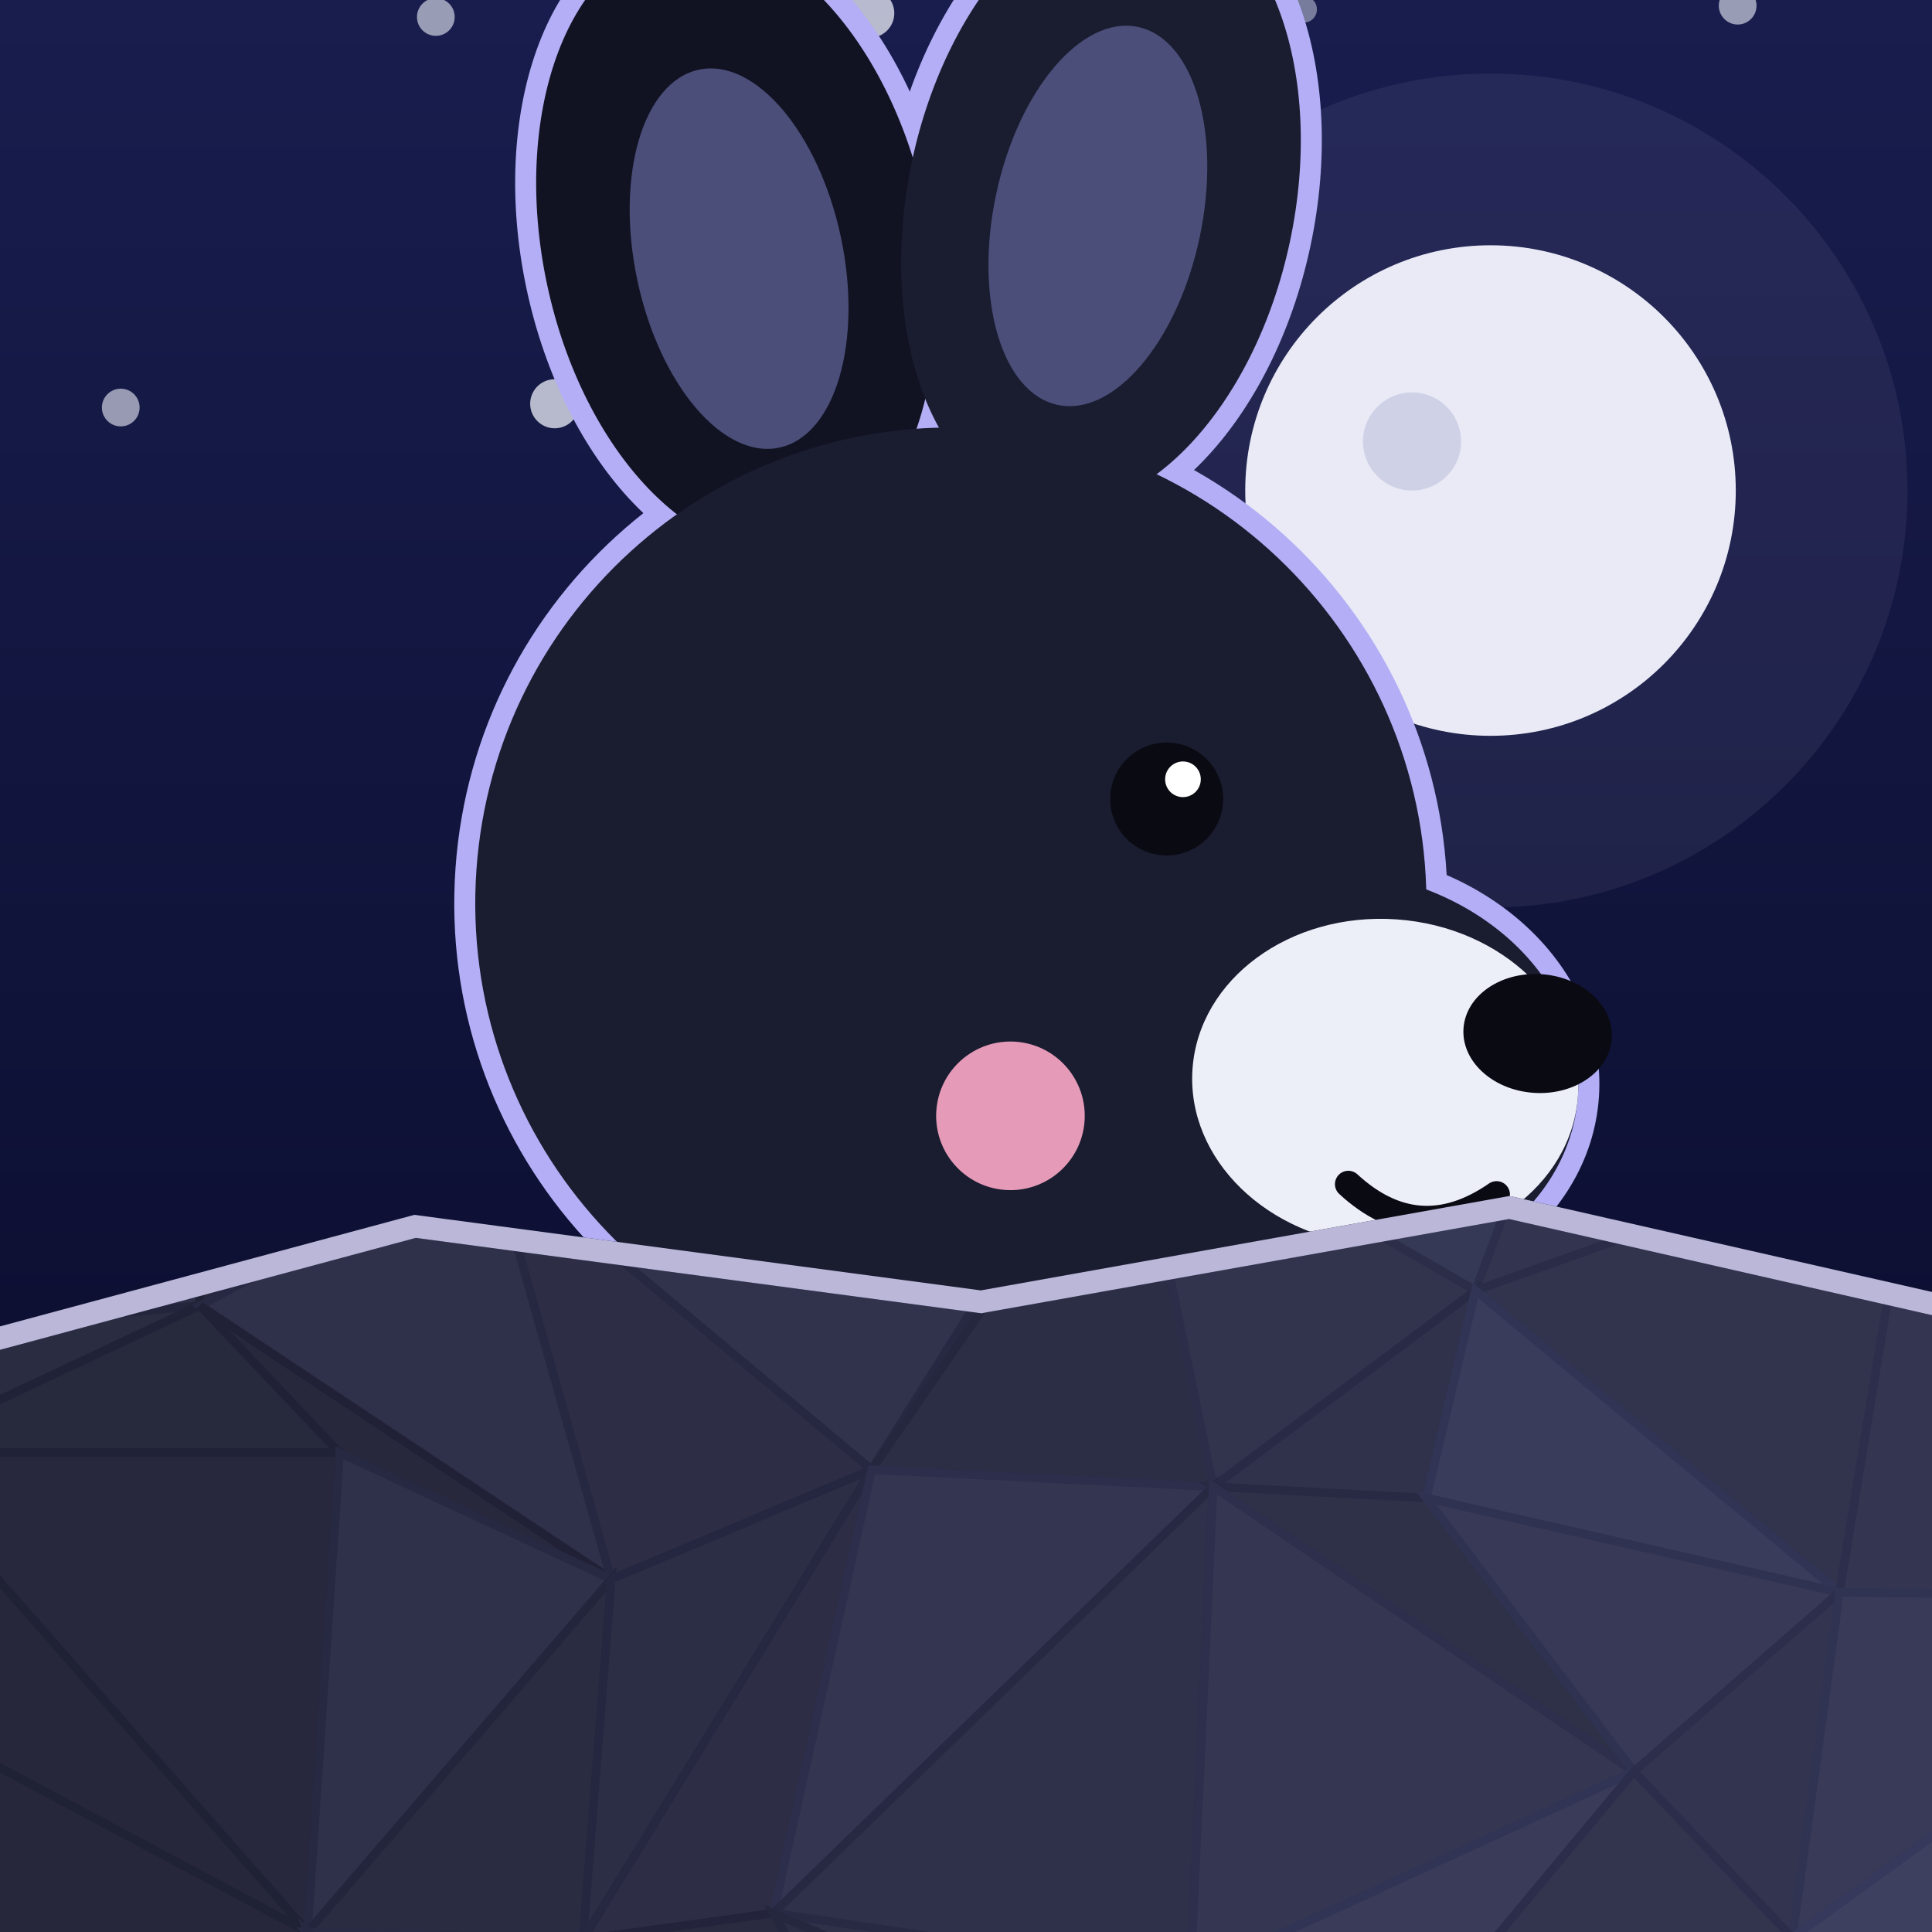
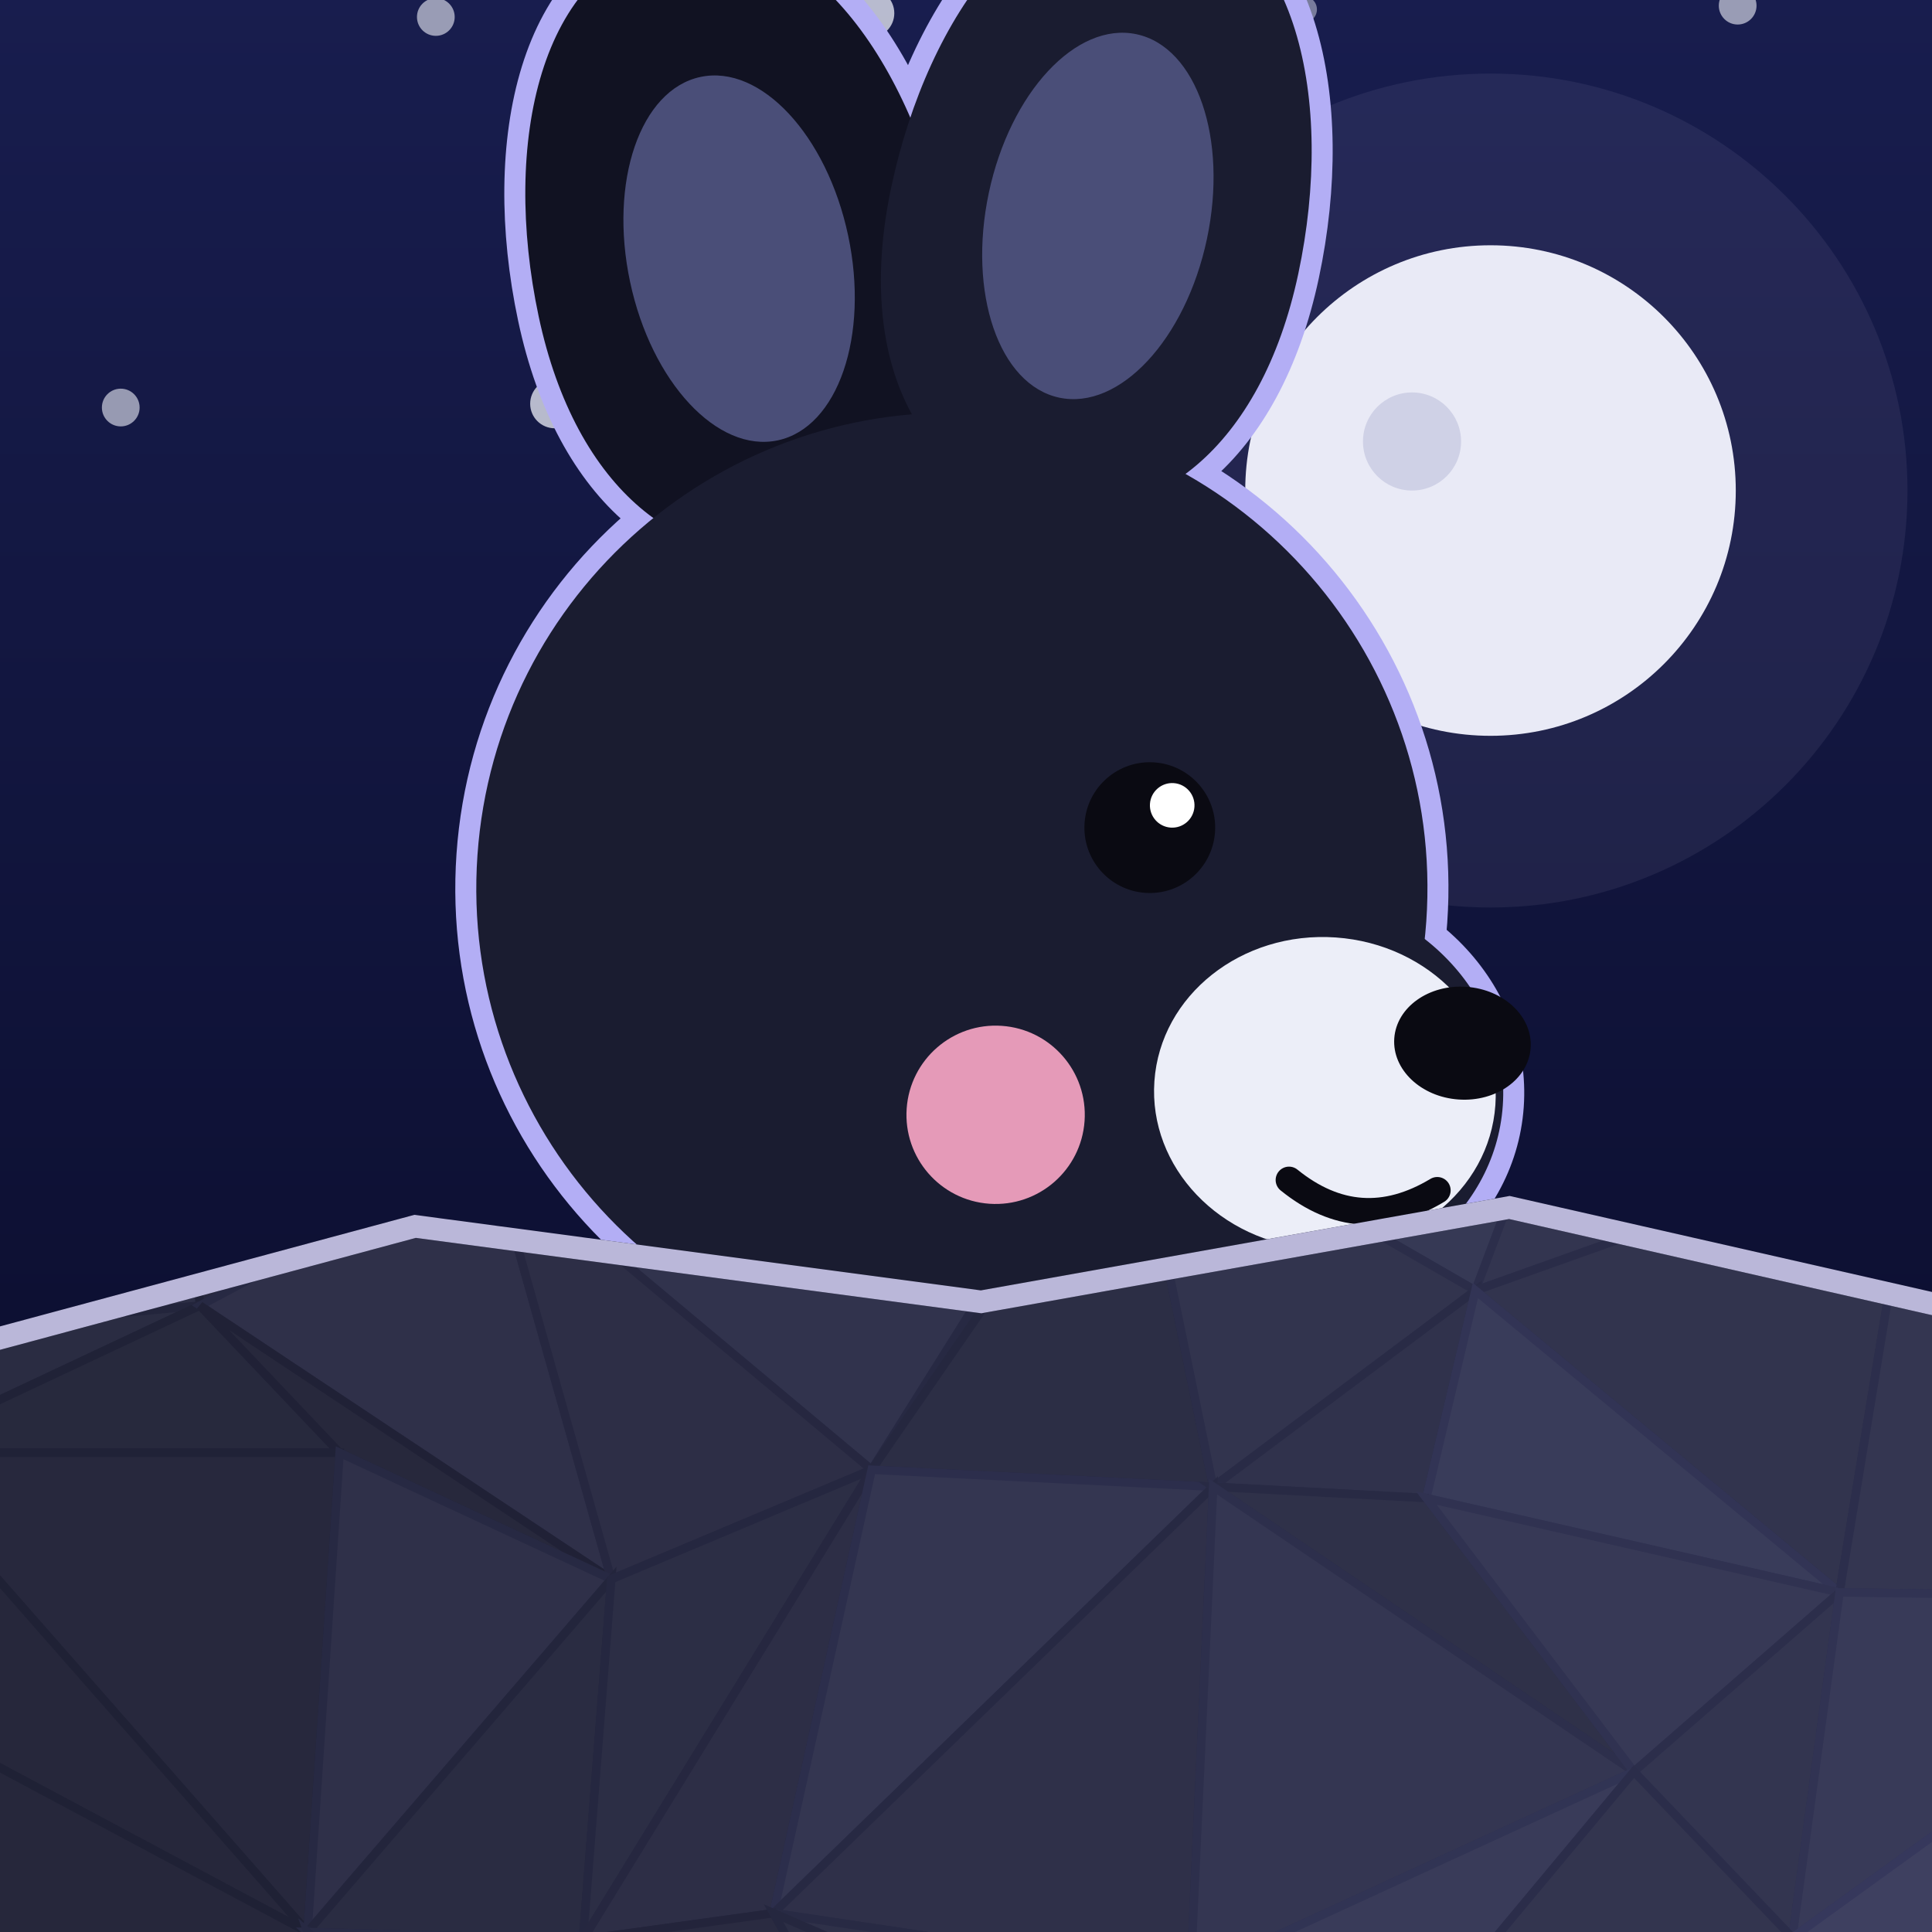
<svg xmlns="http://www.w3.org/2000/svg" viewBox="0 0 1024 1024" width="1024" height="1024" role="img" aria-label="App icon, Peek">
  <defs>
    <clipPath id="ic-peek-1024">
      <rect width="1024" height="1024" rx="0" />
    </clipPath>
    <linearGradient id="ib-peek-1024" x1="0" y1="0" x2="0" y2="1">
      <stop offset="0" stop-color="#181D4E" />
      <stop offset="1" stop-color="#080A26" />
    </linearGradient>
  </defs>
  <g clip-path="url(#ic-peek-1024)">
    <rect width="1024" height="1024" fill="url(#ib-peek-1024)" />
    <circle cx="524" cy="212" r="7" fill="#EEF0FA" opacity="0.45" />
    <circle cx="921" cy="3" r="10" fill="#EEF0FA" opacity="0.6" />
    <circle cx="294" cy="214" r="13" fill="#EEF0FA" opacity="0.75" />
    <circle cx="691" cy="5" r="7" fill="#EEF0FA" opacity="0.45" />
    <circle cx="64" cy="216" r="10" fill="#EEF0FA" opacity="0.6" />
    <circle cx="461" cy="7" r="13" fill="#EEF0FA" opacity="0.75" />
    <circle cx="858" cy="218" r="7" fill="#EEF0FA" opacity="0.45" />
    <circle cx="231" cy="9" r="10" fill="#EEF0FA" opacity="0.6" />
    <circle cx="628" cy="220" r="13" fill="#EEF0FA" opacity="0.75" />
    <circle cx="790" cy="260" r="221" fill="#E9E6FF" opacity=".07" />
    <circle cx="790" cy="260" r="130" fill="#E9EAF6" />
    <circle cx="748.4" cy="234" r="26" fill="#CFD1E6" />
    <svg x="0" y="0" width="1024" height="1024" viewBox="-50 -146 130 130" preserveAspectRatio="xMidYMid slice">
      <g fill="#B3AEF5" stroke="#B3AEF5" stroke-width="2.826" stroke-linejoin="round">
        <g transform="translate(0 0)">
          <g data-part="body" transform="translate(0 0) rotate(4)">
            <g data-part="tail" transform="translate(-18 -4) rotate(-6)">
              <g>
                <path d="M4 -16 C-18 -14 -40 0 -54 18 C-58 24 -53 30 -47 26 C-32 16 -16 12 4 12Z" />
              </g>
            </g>
            <g data-part="thighFar" transform="translate(-4 -12) rotate(4)">
              <g data-part="shinFar" transform="translate(12 28) rotate(10)">
                <g>
                  <path d="M-6 0 L-5 16 A5 5 0 0 0 5 16 L6 0 A6 6 0 0 0 -6 0Z" />
                </g>
                <g data-part="shoeFar" transform="translate(0 20) rotate(-14)">
                  <g>
                    <g transform="scale(1.2)">
-                       <path d="M-6 -12 C-12 -10 -13 4 -9 11 C-2 13 8 10 16 10 C22 10 27 12 30 11 C33 9 31 3 26 0 C20 -4 12 -6 7 -11 C3 -15 -2 -14 -6 -12Z" fill="#0B0C16" />
+                       <path d="M-8 -11 C-13 -8 -13 8 -8 12 L23 12 C31 12 33 3 27 -1 C21 -5 12 -6 5 -11 C1 -14 -4 -14 -8 -11Z" fill="#0B0C16" />
                    </g>
                  </g>
                </g>
              </g>
              <g>
                <ellipse cx="6" cy="12" rx="19" ry="22" transform="rotate(-20 6 12)" />
              </g>
            </g>
            <g data-part="armFar" transform="translate(12 -46) rotate(14)">
              <g>
                <path d="M-7 0 L-7.5 34 A8.5 8.5 0 0 0 9.5 34 L7 0 A7 7 0 0 0 -7 0Z" />
              </g>
            </g>
            <g>
              <path d="M-24 0 C-32 -24 -24 -58 2 -64 C24 -68 34 -48 32 -26 C30 -6 20 6 2 8 C-12 9 -20 6 -24 0Z" />
            </g>
            <g data-part="head" transform="translate(8 -56) rotate(0)">
              <g data-part="earFar" transform="translate(-12 -54) rotate(-16)">
                <g>
-                   <ellipse cx="0" cy="-20" rx="13" ry="21" />
-                 </g>
-               </g>
-               <g>
-                 <circle cx="0" cy="-30" r="32" />
-                 <ellipse cx="26" cy="-20" rx="17" ry="14" />
+                   <path d="M0 -41 C9 -41 14 -30 14 -18 C14 -6 8 1 0 1 C-8 1 -14 -6 -14 -18 C-14 -30 -9 -41 0 -41Z" />
+                 </g>
+               </g>
+               <g>
+                 <circle cx="0" cy="-31" r="32" />
+                 <circle cx="4" cy="-15" r="17" />
+                 <ellipse cx="23" cy="-19" rx="15" ry="13.5" />
              </g>
              <g data-part="earNear" transform="translate(4 -58) rotate(8)">
                <g>
-                   <ellipse cx="0" cy="-20" rx="13" ry="21" />
+                   <path d="M0 -41 C9 -41 14 -30 14 -18 C14 -6 8 1 0 1 C-8 1 -14 -6 -14 -18 C-14 -30 -9 -41 0 -41Z" />
                </g>
              </g>
            </g>
            <g data-part="thighNear" transform="translate(2 -10) rotate(-6)">
              <g data-part="shinNear" transform="translate(12 28) rotate(18)">
                <g>
                  <path d="M-6 0 L-5 16 A5 5 0 0 0 5 16 L6 0 A6 6 0 0 0 -6 0Z" />
                </g>
                <g data-part="shoeNear" transform="translate(0 20) rotate(-12)">
                  <g>
                    <g transform="scale(1.2)">
-                       <path d="M-6 -12 C-12 -10 -13 4 -9 11 C-2 13 8 10 16 10 C22 10 27 12 30 11 C33 9 31 3 26 0 C20 -4 12 -6 7 -11 C3 -15 -2 -14 -6 -12Z" fill="#0B0C16" />
+                       <path d="M-8 -11 C-13 -8 -13 8 -8 12 L23 12 C31 12 33 3 27 -1 C21 -5 12 -6 5 -11 C1 -14 -4 -14 -8 -11Z" fill="#0B0C16" />
                    </g>
                  </g>
                </g>
              </g>
              <g>
                <ellipse cx="6" cy="12" rx="19" ry="22" transform="rotate(-20 6 12)" />
              </g>
            </g>
            <g data-part="armNear" transform="translate(18 -44) rotate(-8)">
              <g>
                <path d="M-7 0 L-7.5 34 A8.5 8.5 0 0 0 9.5 34 L7 0 A7 7 0 0 0 -7 0Z" />
              </g>
            </g>
          </g>
        </g>
      </g>
      <g transform="translate(0 0)">
        <g data-part="body" transform="translate(0 0) rotate(4)">
          <g data-part="tail" transform="translate(-18 -4) rotate(-6)">
            <g fill="#1A1C30">
              <path d="M4 -16 C-18 -14 -40 0 -54 18 C-58 24 -53 30 -47 26 C-32 16 -16 12 4 12Z" />
            </g>
          </g>
          <g data-part="thighFar" transform="translate(-4 -12) rotate(4)">
            <g data-part="shinFar" transform="translate(12 28) rotate(10)">
              <g fill="#111222">
                <path d="M-6 0 L-5 16 A5 5 0 0 0 5 16 L6 0 A6 6 0 0 0 -6 0Z" />
              </g>
              <g data-part="shoeFar" transform="translate(0 20) rotate(-14)">
                <g fill="#1A1C30">
                  <g transform="scale(1.2)">
-                     <path d="M-6 -12 C-12 -10 -13 4 -9 11 C-2 13 8 10 16 10 C22 10 27 12 30 11 C33 9 31 3 26 0 C20 -4 12 -6 7 -11 C3 -15 -2 -14 -6 -12Z" fill="#0B0C16" />
+                     <path d="M-8 -11 C-13 -8 -13 8 -8 12 L23 12 C31 12 33 3 27 -1 C21 -5 12 -6 5 -11 C1 -14 -4 -14 -8 -11Z" fill="#0B0C16" />
                    <g data-detail="">
-                       <path d="M-7 -10 L-12 -17 C-12 -20 -8 -21 -6 -19 L-3 -12Z" fill="#A99CF0" />
-                       <path d="M-5 -10 C-10 -7 -10 2 -7 6 C0 7 9 5 16 6 C19 4 20 1 19 -2 C14 -4 9 -7 6 -10 C2 -13 -2 -12 -5 -10Z" fill="#A99CF0" />
-                       <path d="M3 -11 L6 5" stroke="#ECEEF8" stroke-width="5" stroke-linecap="round" />
+                       <path d="M-7 -9.5 C-11 -6 -11 3 -8 5.5 L17 5.5 C21.5 5.5 22 1.5 18.5 -0.5 C13 -3 9 -4.5 4.5 -9 C1 -12 -3.5 -12 -7 -9.5Z" fill="#E9EAF4" stroke="#06071A" stroke-width="1.8" stroke-linejoin="round" />
+                       <path d="M1.5 -9 L5.5 3.5" stroke="#0B0C16" stroke-width="5.5" stroke-linecap="round" />
+                       <path d="M-9 8.6 H25" stroke="#2A2D48" stroke-width="1.4" stroke-linecap="round" />
                    </g>
                  </g>
                </g>
              </g>
            </g>
            <g fill="#111222">
              <ellipse cx="6" cy="12" rx="19" ry="22" transform="rotate(-20 6 12)" />
            </g>
          </g>
          <g data-part="armFar" transform="translate(12 -46) rotate(14)">
            <g fill="#111222">
              <path d="M-7 0 L-7.5 34 A8.5 8.5 0 0 0 9.5 34 L7 0 A7 7 0 0 0 -7 0Z" />
            </g>
          </g>
          <g fill="#1A1C30">
            <path d="M-24 0 C-32 -24 -24 -58 2 -64 C24 -68 34 -48 32 -26 C30 -6 20 6 2 8 C-12 9 -20 6 -24 0Z" />
          </g>
          <g data-part="head" transform="translate(8 -56) rotate(0)">
            <g data-part="earFar" transform="translate(-12 -54) rotate(-16)">
              <g fill="#111222">
-                 <ellipse cx="0" cy="-20" rx="13" ry="21" />
+                 <path d="M0 -41 C9 -41 14 -30 14 -18 C14 -6 8 1 0 1 C-8 1 -14 -6 -14 -18 C-14 -30 -9 -41 0 -41Z" />
                <g data-detail="">
-                   <ellipse cx="0" cy="-19" rx="7" ry="13" fill="#4A4E78" />
+                   <ellipse cx="0" cy="-19" rx="7.5" ry="12.5" fill="#4A4E78" />
                </g>
              </g>
            </g>
            <g fill="#1A1C30">
-               <circle cx="0" cy="-30" r="32" />
-               <ellipse cx="26" cy="-20" rx="17" ry="14" />
+               <circle cx="0" cy="-31" r="32" />
+               <circle cx="4" cy="-15" r="17" />
+               <ellipse cx="23" cy="-19" rx="15" ry="13.5" />
              <g data-detail="">
-                 <ellipse cx="30" cy="-20" rx="13" ry="11" fill="#ECEEF8" />
-                 <ellipse cx="40" cy="-24" rx="5" ry="4" fill="#0A0A12" />
-                 <path d="M28 -13 Q33 -9 38 -13" fill="none" stroke="#0A0A12" stroke-width="1.8" stroke-linecap="round" />
-                 <circle data-eye="" cx="14" cy="-38" r="3.8" fill="#0A0A12" />
-                 <circle data-glint="" cx="15" cy="-39.4" r="1.2" fill="#fff" />
-                 <circle data-blush="" cx="5" cy="-16" r="5" fill="#E59AB8" />
+                 <ellipse cx="26" cy="-19" rx="11.5" ry="10.5" fill="#ECEEF8" />
+                 <ellipse cx="35" cy="-23" rx="4.6" ry="3.8" fill="#0A0A12" />
+                 <path d="M24 -13 Q29 -9.5 34 -13" fill="none" stroke="#0A0A12" stroke-width="1.8" stroke-linecap="round" />
+                 <circle data-eye="" cx="13" cy="-36" r="4.4" fill="#0A0A12" />
+                 <circle data-glint="" cx="14.4" cy="-37.6" r="1.5" fill="#fff" />
+                 <circle data-blush="" cx="4" cy="-16" r="6" fill="#E59AB8" />
              </g>
            </g>
            <g data-part="earNear" transform="translate(4 -58) rotate(8)">
              <g fill="#1A1C30">
-                 <ellipse cx="0" cy="-20" rx="13" ry="21" />
+                 <path d="M0 -41 C9 -41 14 -30 14 -18 C14 -6 8 1 0 1 C-8 1 -14 -6 -14 -18 C-14 -30 -9 -41 0 -41Z" />
                <g data-detail="">
-                   <ellipse cx="0" cy="-19" rx="7" ry="13" fill="#4A4E78" />
+                   <ellipse cx="0" cy="-19" rx="7.5" ry="12.5" fill="#4A4E78" />
                </g>
              </g>
            </g>
          </g>
          <g data-part="thighNear" transform="translate(2 -10) rotate(-6)">
            <g data-part="shinNear" transform="translate(12 28) rotate(18)">
              <g fill="#1A1C30">
                <path d="M-6 0 L-5 16 A5 5 0 0 0 5 16 L6 0 A6 6 0 0 0 -6 0Z" />
              </g>
              <g data-part="shoeNear" transform="translate(0 20) rotate(-12)">
                <g fill="#1A1C30">
                  <g transform="scale(1.2)">
-                     <path d="M-6 -12 C-12 -10 -13 4 -9 11 C-2 13 8 10 16 10 C22 10 27 12 30 11 C33 9 31 3 26 0 C20 -4 12 -6 7 -11 C3 -15 -2 -14 -6 -12Z" fill="#0B0C16" />
+                     <path d="M-8 -11 C-13 -8 -13 8 -8 12 L23 12 C31 12 33 3 27 -1 C21 -5 12 -6 5 -11 C1 -14 -4 -14 -8 -11Z" fill="#0B0C16" />
                    <g data-detail="">
-                       <path d="M-7 -10 L-12 -17 C-12 -20 -8 -21 -6 -19 L-3 -12Z" fill="#A99CF0" />
-                       <path d="M-5 -10 C-10 -7 -10 2 -7 6 C0 7 9 5 16 6 C19 4 20 1 19 -2 C14 -4 9 -7 6 -10 C2 -13 -2 -12 -5 -10Z" fill="#A99CF0" />
-                       <path d="M3 -11 L6 5" stroke="#ECEEF8" stroke-width="5" stroke-linecap="round" />
+                       <path d="M-7 -9.5 C-11 -6 -11 3 -8 5.5 L17 5.5 C21.5 5.5 22 1.5 18.5 -0.5 C13 -3 9 -4.5 4.5 -9 C1 -12 -3.5 -12 -7 -9.5Z" fill="#E9EAF4" stroke="#06071A" stroke-width="1.8" stroke-linejoin="round" />
+                       <path d="M1.5 -9 L5.5 3.5" stroke="#0B0C16" stroke-width="5.5" stroke-linecap="round" />
+                       <path d="M-9 8.6 H25" stroke="#2A2D48" stroke-width="1.4" stroke-linecap="round" />
                    </g>
                  </g>
                </g>
              </g>
            </g>
            <g fill="#1A1C30">
              <ellipse cx="6" cy="12" rx="19" ry="22" transform="rotate(-20 6 12)" />
            </g>
          </g>
          <g data-part="armNear" transform="translate(18 -44) rotate(-8)">
            <g fill="#23263F" stroke="#7471B0" stroke-width="2">
              <path d="M-7 0 L-7.5 34 A8.5 8.5 0 0 0 9.5 34 L7 0 A7 7 0 0 0 -7 0Z" />
            </g>
          </g>
        </g>
      </g>
    </svg>
    <g>
      <clipPath id="r-peek-1024">
        <path d="M-40 1064 L-40 720 L220 650 L520 690 L800 640 L1064 700 L1064 1064Z" />
      </clipPath>
      <g clip-path="url(#r-peek-1024)">
        <path d="M-76,16L145,18L111,127Z" fill="hsl(236 22% 19.4%)" stroke="hsl(236 26% 16.9%)" stroke-width="4.5" />
        <path d="M-76,16L111,127L-44,178Z" fill="hsl(236 22% 20.4%)" stroke="hsl(236 26% 17.9%)" stroke-width="4.5" />
        <path d="M145,18L239,8L111,127Z" fill="hsl(236 22% 19.6%)" stroke="hsl(236 26% 17.1%)" stroke-width="4.5" />
        <path d="M239,8L245,164L111,127Z" fill="hsl(236 22% 20.4%)" stroke="hsl(236 26% 17.9%)" stroke-width="4.5" />
        <path d="M239,8L451,-101L515,111Z" fill="hsl(236 22% 21.9%)" stroke="hsl(236 26% 19.4%)" stroke-width="4.5" />
        <path d="M239,8L515,111L245,164Z" fill="hsl(236 22% 19.6%)" stroke="hsl(236 26% 17.1%)" stroke-width="4.5" />
        <path d="M451,-101L581,26L596,196Z" fill="hsl(236 22% 24.7%)" stroke="hsl(236 26% 22.2%)" stroke-width="4.5" />
        <path d="M451,-101L596,196L515,111Z" fill="hsl(236 22% 24.7%)" stroke="hsl(236 26% 22.2%)" stroke-width="4.5" />
        <path d="M581,26L874,-36L759,124Z" fill="hsl(236 22% 26.2%)" stroke="hsl(236 26% 23.7%)" stroke-width="4.5" />
        <path d="M581,26L759,124L596,196Z" fill="hsl(236 22% 23.9%)" stroke="hsl(236 26% 21.4%)" stroke-width="4.5" />
        <path d="M874,-36L973,-33L759,124Z" fill="hsl(236 22% 29.9%)" stroke="hsl(236 26% 27.4%)" stroke-width="4.5" />
        <path d="M973,-33L974,77L759,124Z" fill="hsl(236 22% 29.2%)" stroke="hsl(236 26% 26.7%)" stroke-width="4.5" />
        <path d="M973,-33L1164,-2L974,77Z" fill="hsl(236 22% 27.6%)" stroke="hsl(236 26% 25.1%)" stroke-width="4.5" />
        <path d="M1164,-2L1098,147L974,77Z" fill="hsl(236 22% 29.1%)" stroke="hsl(236 26% 26.6%)" stroke-width="4.5" />
        <path d="M1164,-2L1358,-51L1098,147Z" fill="hsl(236 22% 30.2%)" stroke="hsl(236 26% 27.7%)" stroke-width="4.5" />
        <path d="M1358,-51L1357,73L1098,147Z" fill="hsl(236 22% 31.0%)" stroke="hsl(236 26% 28.5%)" stroke-width="4.5" />
        <path d="M-44,178L111,127L-26,358Z" fill="hsl(236 22% 22.2%)" stroke="hsl(236 26% 19.7%)" stroke-width="4.5" />
        <path d="M111,127L98,312L-26,358Z" fill="hsl(236 22% 19.0%)" stroke="hsl(236 26% 16.5%)" stroke-width="4.5" />
        <path d="M111,127L245,164L280,275Z" fill="hsl(236 22% 19.9%)" stroke="hsl(236 26% 17.4%)" stroke-width="4.5" />
        <path d="M111,127L280,275L98,312Z" fill="hsl(236 22% 20.6%)" stroke="hsl(236 26% 18.1%)" stroke-width="4.5" />
        <path d="M245,164L515,111L472,329Z" fill="hsl(236 22% 21.6%)" stroke="hsl(236 26% 19.1%)" stroke-width="4.5" />
        <path d="M245,164L472,329L280,275Z" fill="hsl(236 22% 20.3%)" stroke="hsl(236 26% 17.8%)" stroke-width="4.5" />
        <path d="M515,111L596,196L614,254Z" fill="hsl(236 22% 22.4%)" stroke="hsl(236 26% 19.9%)" stroke-width="4.5" />
        <path d="M515,111L614,254L472,329Z" fill="hsl(236 22% 23.2%)" stroke="hsl(236 26% 20.7%)" stroke-width="4.5" />
        <path d="M596,196L759,124L614,254Z" fill="hsl(236 22% 25.5%)" stroke="hsl(236 26% 23.0%)" stroke-width="4.5" />
        <path d="M759,124L861,317L614,254Z" fill="hsl(236 22% 24.1%)" stroke="hsl(236 26% 21.6%)" stroke-width="4.5" />
        <path d="M759,124L974,77L964,368Z" fill="hsl(236 22% 30.0%)" stroke="hsl(236 26% 27.5%)" stroke-width="4.5" />
        <path d="M759,124L964,368L861,317Z" fill="hsl(236 22% 26.7%)" stroke="hsl(236 26% 24.2%)" stroke-width="4.5" />
        <path d="M974,77L1098,147L964,368Z" fill="hsl(236 22% 30.6%)" stroke="hsl(236 26% 28.1%)" stroke-width="4.5" />
        <path d="M1098,147L1148,256L964,368Z" fill="hsl(236 22% 28.6%)" stroke="hsl(236 26% 26.1%)" stroke-width="4.5" />
        <path d="M1098,147L1357,73L1148,256Z" fill="hsl(236 22% 30.1%)" stroke="hsl(236 26% 27.6%)" stroke-width="4.5" />
        <path d="M1357,73L1287,357L1148,256Z" fill="hsl(236 22% 31.0%)" stroke="hsl(236 26% 28.5%)" stroke-width="4.5" />
        <path d="M-26,358L98,312L-28,469Z" fill="hsl(236 22% 19.1%)" stroke="hsl(236 26% 16.6%)" stroke-width="4.5" />
        <path d="M98,312L86,461L-28,469Z" fill="hsl(236 22% 20.5%)" stroke="hsl(236 26% 18.0%)" stroke-width="4.5" />
        <path d="M98,312L280,275L256,402Z" fill="hsl(236 22% 24.3%)" stroke="hsl(236 26% 21.8%)" stroke-width="4.5" />
        <path d="M98,312L256,402L86,461Z" fill="hsl(236 22% 21.6%)" stroke="hsl(236 26% 19.1%)" stroke-width="4.5" />
        <path d="M280,275L472,329L256,402Z" fill="hsl(236 22% 19.6%)" stroke="hsl(236 26% 17.1%)" stroke-width="4.5" />
        <path d="M472,329L496,505L256,402Z" fill="hsl(236 22% 21.3%)" stroke="hsl(236 26% 18.8%)" stroke-width="4.5" />
        <path d="M472,329L614,254L592,476Z" fill="hsl(236 22% 24.9%)" stroke="hsl(236 26% 22.4%)" stroke-width="4.5" />
        <path d="M472,329L592,476L496,505Z" fill="hsl(236 22% 26.0%)" stroke="hsl(236 26% 23.5%)" stroke-width="4.5" />
        <path d="M614,254L861,317L843,522Z" fill="hsl(236 22% 27.7%)" stroke="hsl(236 26% 25.2%)" stroke-width="4.5" />
        <path d="M614,254L843,522L592,476Z" fill="hsl(236 22% 23.5%)" stroke="hsl(236 26% 21.0%)" stroke-width="4.5" />
        <path d="M861,317L964,368L963,457Z" fill="hsl(236 22% 26.0%)" stroke="hsl(236 26% 23.5%)" stroke-width="4.5" />
        <path d="M861,317L963,457L843,522Z" fill="hsl(236 22% 24.6%)" stroke="hsl(236 26% 22.1%)" stroke-width="4.5" />
        <path d="M964,368L1148,256L1169,515Z" fill="hsl(236 22% 29.4%)" stroke="hsl(236 26% 26.9%)" stroke-width="4.5" />
        <path d="M964,368L1169,515L963,457Z" fill="hsl(236 22% 27.8%)" stroke="hsl(236 26% 25.3%)" stroke-width="4.5" />
        <path d="M1148,256L1287,357L1320,468Z" fill="hsl(236 22% 31.0%)" stroke="hsl(236 26% 28.5%)" stroke-width="4.5" />
        <path d="M1148,256L1320,468L1169,515Z" fill="hsl(236 22% 30.5%)" stroke="hsl(236 26% 28.0%)" stroke-width="4.5" />
        <path d="M-28,469L86,461L-1,702Z" fill="hsl(236 22% 19.2%)" stroke="hsl(236 26% 16.7%)" stroke-width="4.5" />
        <path d="M86,461L106,692L-1,702Z" fill="hsl(236 22% 22.1%)" stroke="hsl(236 26% 19.6%)" stroke-width="4.5" />
        <path d="M86,461L256,402L260,610Z" fill="hsl(236 22% 23.0%)" stroke="hsl(236 26% 20.5%)" stroke-width="4.5" />
        <path d="M86,461L260,610L106,692Z" fill="hsl(236 22% 19.6%)" stroke="hsl(236 26% 17.1%)" stroke-width="4.5" />
        <path d="M256,402L496,505L531,669Z" fill="hsl(236 22% 20.3%)" stroke="hsl(236 26% 17.8%)" stroke-width="4.5" />
        <path d="M256,402L531,669L260,610Z" fill="hsl(236 22% 25.5%)" stroke="hsl(236 26% 23.0%)" stroke-width="4.5" />
        <path d="M496,505L592,476L531,669Z" fill="hsl(236 22% 24.4%)" stroke="hsl(236 26% 21.9%)" stroke-width="4.5" />
        <path d="M592,476L600,579L531,669Z" fill="hsl(236 22% 26.8%)" stroke="hsl(236 26% 24.3%)" stroke-width="4.5" />
        <path d="M592,476L843,522L600,579Z" fill="hsl(236 22% 26.4%)" stroke="hsl(236 26% 23.9%)" stroke-width="4.5" />
        <path d="M843,522L782,684L600,579Z" fill="hsl(236 22% 27.4%)" stroke="hsl(236 26% 24.9%)" stroke-width="4.5" />
        <path d="M843,522L963,457L1015,601Z" fill="hsl(236 22% 27.7%)" stroke="hsl(236 26% 25.2%)" stroke-width="4.5" />
        <path d="M843,522L1015,601L782,684Z" fill="hsl(236 22% 25.8%)" stroke="hsl(236 26% 23.3%)" stroke-width="4.5" />
        <path d="M963,457L1169,515L1015,601Z" fill="hsl(236 22% 28.0%)" stroke="hsl(236 26% 25.5%)" stroke-width="4.5" />
        <path d="M1169,515L1151,675L1015,601Z" fill="hsl(236 22% 28.6%)" stroke="hsl(236 26% 26.1%)" stroke-width="4.5" />
        <path d="M1169,515L1320,468L1309,617Z" fill="hsl(236 22% 31.0%)" stroke="hsl(236 26% 28.5%)" stroke-width="4.5" />
        <path d="M1169,515L1309,617L1151,675Z" fill="hsl(236 22% 29.6%)" stroke="hsl(236 26% 27.1%)" stroke-width="4.5" />
        <path d="M-1,702L106,692L-60,770Z" fill="hsl(236 22% 21.1%)" stroke="hsl(236 26% 18.6%)" stroke-width="4.5" />
        <path d="M106,692L180,770L-60,770Z" fill="hsl(236 22% 19.7%)" stroke="hsl(236 26% 17.2%)" stroke-width="4.5" />
        <path d="M106,692L260,610L324,837Z" fill="hsl(236 22% 23.4%)" stroke="hsl(236 26% 20.9%)" stroke-width="4.5" />
        <path d="M106,692L324,837L180,770Z" fill="hsl(236 22% 19.4%)" stroke="hsl(236 26% 16.9%)" stroke-width="4.5" />
        <path d="M260,610L531,669L462,779Z" fill="hsl(236 22% 24.8%)" stroke="hsl(236 26% 22.3%)" stroke-width="4.5" />
        <path d="M260,610L462,779L324,837Z" fill="hsl(236 22% 22.4%)" stroke="hsl(236 26% 19.9%)" stroke-width="4.5" />
        <path d="M531,669L600,579L462,779Z" fill="hsl(236 22% 23.2%)" stroke="hsl(236 26% 20.7%)" stroke-width="4.5" />
        <path d="M600,579L643,788L462,779Z" fill="hsl(236 22% 22.1%)" stroke="hsl(236 26% 19.6%)" stroke-width="4.5" />
        <path d="M600,579L782,684L643,788Z" fill="hsl(236 22% 25.1%)" stroke="hsl(236 26% 22.6%)" stroke-width="4.5" />
        <path d="M782,684L756,794L643,788Z" fill="hsl(236 22% 24.3%)" stroke="hsl(236 26% 21.8%)" stroke-width="4.5" />
        <path d="M782,684L1015,601L975,844Z" fill="hsl(236 22% 25.0%)" stroke="hsl(236 26% 22.5%)" stroke-width="4.5" />
        <path d="M782,684L975,844L756,794Z" fill="hsl(236 22% 28.9%)" stroke="hsl(236 26% 26.4%)" stroke-width="4.5" />
        <path d="M1015,601L1151,675L1199,847Z" fill="hsl(236 22% 30.6%)" stroke="hsl(236 26% 28.1%)" stroke-width="4.5" />
        <path d="M1015,601L1199,847L975,844Z" fill="hsl(236 22% 26.0%)" stroke="hsl(236 26% 23.5%)" stroke-width="4.5" />
        <path d="M1151,675L1309,617L1283,835Z" fill="hsl(236 22% 31.0%)" stroke="hsl(236 26% 28.5%)" stroke-width="4.5" />
        <path d="M1151,675L1283,835L1199,847Z" fill="hsl(236 22% 28.2%)" stroke="hsl(236 26% 25.7%)" stroke-width="4.5" />
        <path d="M-60,770L180,770L163,1024Z" fill="hsl(236 22% 19.6%)" stroke="hsl(236 26% 17.1%)" stroke-width="4.5" />
        <path d="M-60,770L163,1024L-28,922Z" fill="hsl(236 22% 19.0%)" stroke="hsl(236 26% 16.5%)" stroke-width="4.5" />
        <path d="M180,770L324,837L163,1024Z" fill="hsl(236 22% 23.4%)" stroke="hsl(236 26% 20.9%)" stroke-width="4.5" />
        <path d="M324,837L309,1028L163,1024Z" fill="hsl(236 22% 21.1%)" stroke="hsl(236 26% 18.6%)" stroke-width="4.5" />
        <path d="M324,837L462,779L309,1028Z" fill="hsl(236 22% 22.3%)" stroke="hsl(236 26% 19.8%)" stroke-width="4.5" />
        <path d="M462,779L410,1014L309,1028Z" fill="hsl(236 22% 22.4%)" stroke="hsl(236 26% 19.9%)" stroke-width="4.5" />
        <path d="M462,779L643,788L410,1014Z" fill="hsl(236 22% 26.0%)" stroke="hsl(236 26% 23.5%)" stroke-width="4.5" />
        <path d="M643,788L631,1047L410,1014Z" fill="hsl(236 22% 23.4%)" stroke="hsl(236 26% 20.9%)" stroke-width="4.5" />
        <path d="M643,788L756,794L866,939Z" fill="hsl(236 22% 23.6%)" stroke="hsl(236 26% 21.1%)" stroke-width="4.5" />
        <path d="M643,788L866,939L631,1047Z" fill="hsl(236 22% 26.2%)" stroke="hsl(236 26% 23.7%)" stroke-width="4.5" />
        <path d="M756,794L975,844L866,939Z" fill="hsl(236 22% 27.7%)" stroke="hsl(236 26% 25.2%)" stroke-width="4.5" />
        <path d="M975,844L950,1027L866,939Z" fill="hsl(236 22% 25.8%)" stroke="hsl(236 26% 23.3%)" stroke-width="4.5" />
        <path d="M975,844L1199,847L950,1027Z" fill="hsl(236 22% 28.3%)" stroke="hsl(236 26% 25.8%)" stroke-width="4.5" />
        <path d="M1199,847L1192,1046L950,1027Z" fill="hsl(236 22% 31.0%)" stroke="hsl(236 26% 28.5%)" stroke-width="4.5" />
        <path d="M1199,847L1283,835L1381,916Z" fill="hsl(236 22% 29.5%)" stroke="hsl(236 26% 27.0%)" stroke-width="4.5" />
        <path d="M1199,847L1381,916L1192,1046Z" fill="hsl(236 22% 30.1%)" stroke="hsl(236 26% 27.6%)" stroke-width="4.5" />
        <path d="M-28,922L163,1024L12,1114Z" fill="hsl(236 22% 19.0%)" stroke="hsl(236 26% 16.5%)" stroke-width="4.5" />
        <path d="M163,1024L195,1115L12,1114Z" fill="hsl(236 22% 21.8%)" stroke="hsl(236 26% 19.3%)" stroke-width="4.5" />
        <path d="M163,1024L309,1028L358,1195Z" fill="hsl(236 22% 24.1%)" stroke="hsl(236 26% 21.6%)" stroke-width="4.5" />
        <path d="M163,1024L358,1195L195,1115Z" fill="hsl(236 22% 23.3%)" stroke="hsl(236 26% 20.8%)" stroke-width="4.5" />
        <path d="M309,1028L410,1014L490,1158Z" fill="hsl(236 22% 20.9%)" stroke="hsl(236 26% 18.4%)" stroke-width="4.5" />
        <path d="M309,1028L490,1158L358,1195Z" fill="hsl(236 22% 24.1%)" stroke="hsl(236 26% 21.6%)" stroke-width="4.5" />
        <path d="M410,1014L631,1047L623,1107Z" fill="hsl(236 22% 23.6%)" stroke="hsl(236 26% 21.1%)" stroke-width="4.5" />
        <path d="M410,1014L623,1107L490,1158Z" fill="hsl(236 22% 22.2%)" stroke="hsl(236 26% 19.7%)" stroke-width="4.5" />
        <path d="M631,1047L866,939L746,1083Z" fill="hsl(236 22% 28.7%)" stroke="hsl(236 26% 26.2%)" stroke-width="4.5" />
        <path d="M631,1047L746,1083L623,1107Z" fill="hsl(236 22% 23.4%)" stroke="hsl(236 26% 20.9%)" stroke-width="4.5" />
        <path d="M866,939L950,1027L746,1083Z" fill="hsl(236 22% 25.5%)" stroke="hsl(236 26% 23.0%)" stroke-width="4.5" />
        <path d="M950,1027L930,1186L746,1083Z" fill="hsl(236 22% 26.6%)" stroke="hsl(236 26% 24.1%)" stroke-width="4.5" />
        <path d="M950,1027L1192,1046L930,1186Z" fill="hsl(236 22% 27.4%)" stroke="hsl(236 26% 24.9%)" stroke-width="4.5" />
        <path d="M1192,1046L1094,1132L930,1186Z" fill="hsl(236 22% 27.4%)" stroke="hsl(236 26% 24.9%)" stroke-width="4.5" />
        <path d="M1192,1046L1381,916L1319,1217Z" fill="hsl(236 22% 28.0%)" stroke="hsl(236 26% 25.5%)" stroke-width="4.5" />
        <path d="M1192,1046L1319,1217L1094,1132Z" fill="hsl(236 22% 28.8%)" stroke="hsl(236 26% 26.3%)" stroke-width="4.5" />
        <path d="M12,1114L195,1115L131,1307Z" fill="hsl(236 22% 20.4%)" stroke="hsl(236 26% 17.9%)" stroke-width="4.5" />
        <path d="M12,1114L131,1307L-82,1327Z" fill="hsl(236 22% 19.1%)" stroke="hsl(236 26% 16.6%)" stroke-width="4.5" />
        <path d="M195,1115L358,1195L305,1260Z" fill="hsl(236 22% 23.8%)" stroke="hsl(236 26% 21.3%)" stroke-width="4.5" />
        <path d="M195,1115L305,1260L131,1307Z" fill="hsl(236 22% 19.5%)" stroke="hsl(236 26% 17.0%)" stroke-width="4.5" />
        <path d="M358,1195L490,1158L494,1284Z" fill="hsl(236 22% 24.8%)" stroke="hsl(236 26% 22.3%)" stroke-width="4.5" />
        <path d="M358,1195L494,1284L305,1260Z" fill="hsl(236 22% 23.1%)" stroke="hsl(236 26% 20.6%)" stroke-width="4.5" />
        <path d="M490,1158L623,1107L494,1284Z" fill="hsl(236 22% 22.0%)" stroke="hsl(236 26% 19.5%)" stroke-width="4.5" />
        <path d="M623,1107L632,1276L494,1284Z" fill="hsl(236 22% 27.2%)" stroke="hsl(236 26% 24.7%)" stroke-width="4.5" />
        <path d="M623,1107L746,1083L844,1354Z" fill="hsl(236 22% 23.8%)" stroke="hsl(236 26% 21.3%)" stroke-width="4.5" />
        <path d="M623,1107L844,1354L632,1276Z" fill="hsl(236 22% 25.2%)" stroke="hsl(236 26% 22.7%)" stroke-width="4.5" />
        <path d="M746,1083L930,1186L844,1354Z" fill="hsl(236 22% 29.0%)" stroke="hsl(236 26% 26.5%)" stroke-width="4.5" />
        <path d="M930,1186L971,1268L844,1354Z" fill="hsl(236 22% 29.5%)" stroke="hsl(236 26% 27.0%)" stroke-width="4.5" />
        <path d="M930,1186L1094,1132L971,1268Z" fill="hsl(236 22% 26.8%)" stroke="hsl(236 26% 24.3%)" stroke-width="4.5" />
        <path d="M1094,1132L1206,1264L971,1268Z" fill="hsl(236 22% 27.8%)" stroke="hsl(236 26% 25.3%)" stroke-width="4.5" />
        <path d="M1094,1132L1319,1217L1332,1273Z" fill="hsl(236 22% 29.0%)" stroke="hsl(236 26% 26.5%)" stroke-width="4.5" />
        <path d="M1094,1132L1332,1273L1206,1264Z" fill="hsl(236 22% 29.0%)" stroke="hsl(236 26% 26.5%)" stroke-width="4.5" />
      </g>
      <path d="M-40 1064 L-40 720 L220 650 L520 690 L800 640 L1064 700 L1064 1064Z" fill="none" stroke="#04051A" stroke-width="12" stroke-linejoin="round" />
      <path d="M-40 720 L220 650 L520 690 L800 640 L1064 700" fill="none" stroke="#D9D6FA" stroke-width="12" stroke-linecap="round" opacity=".85" />
    </g>
  </g>
</svg>
